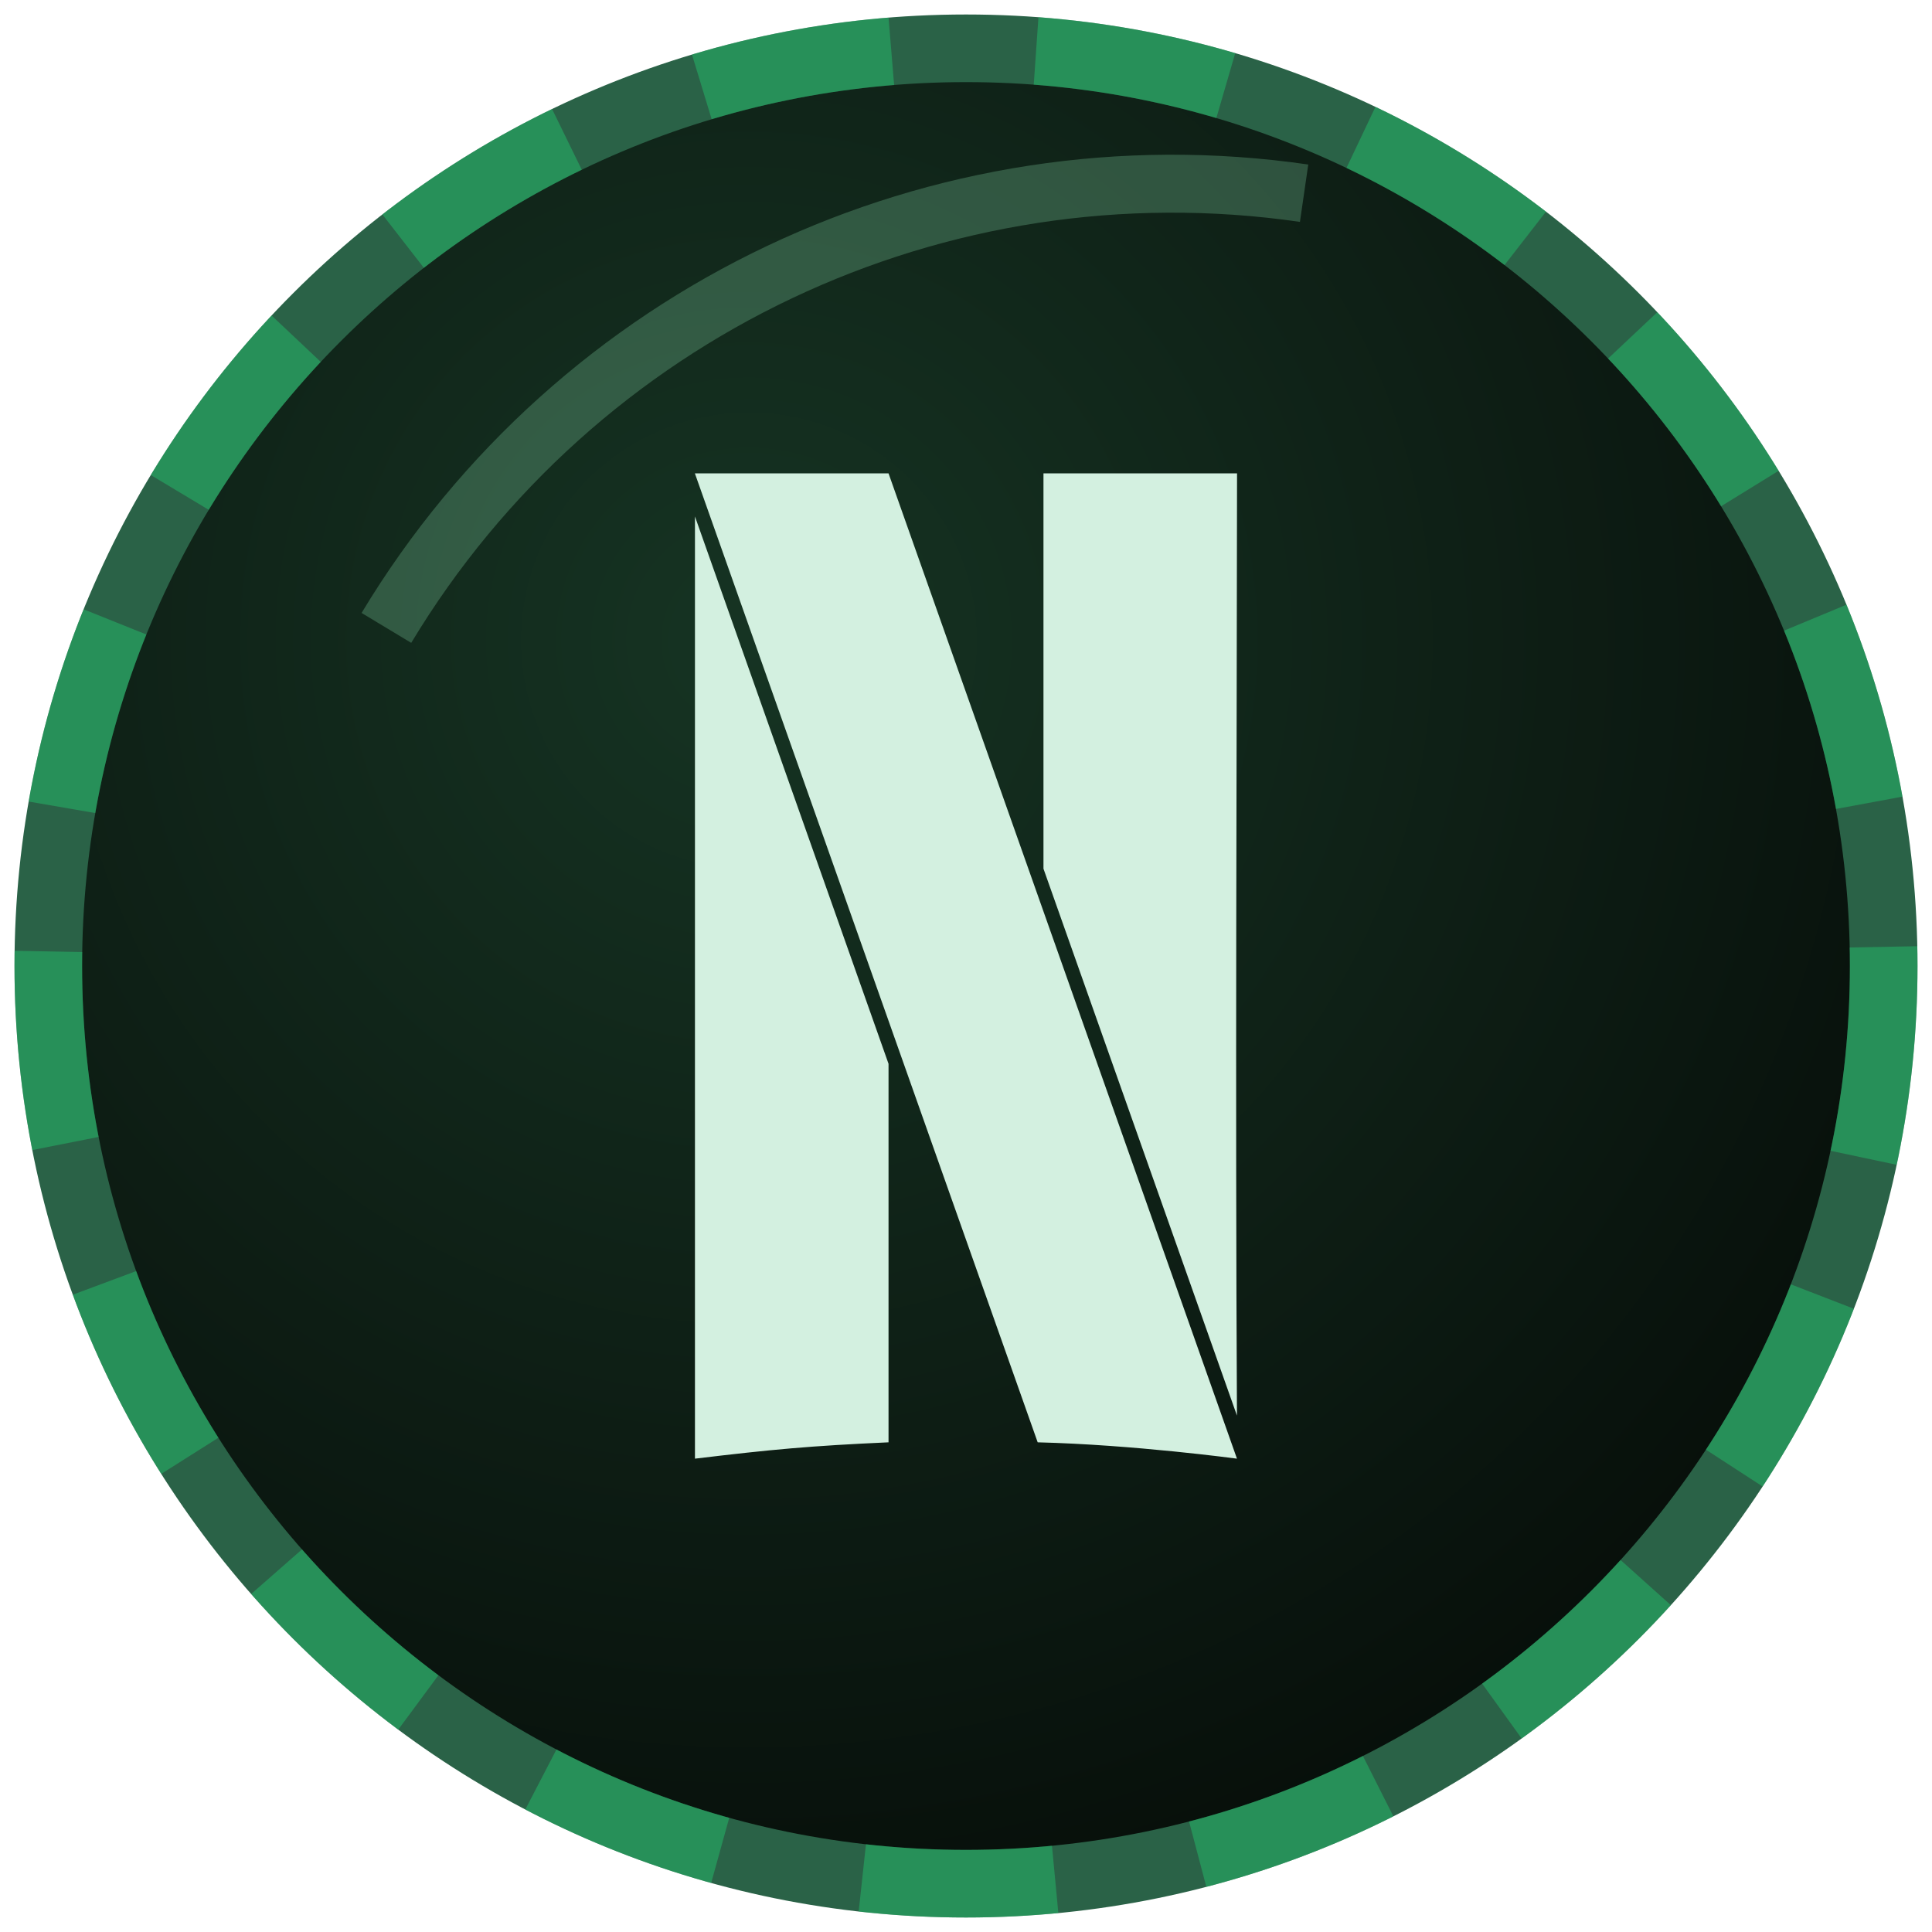
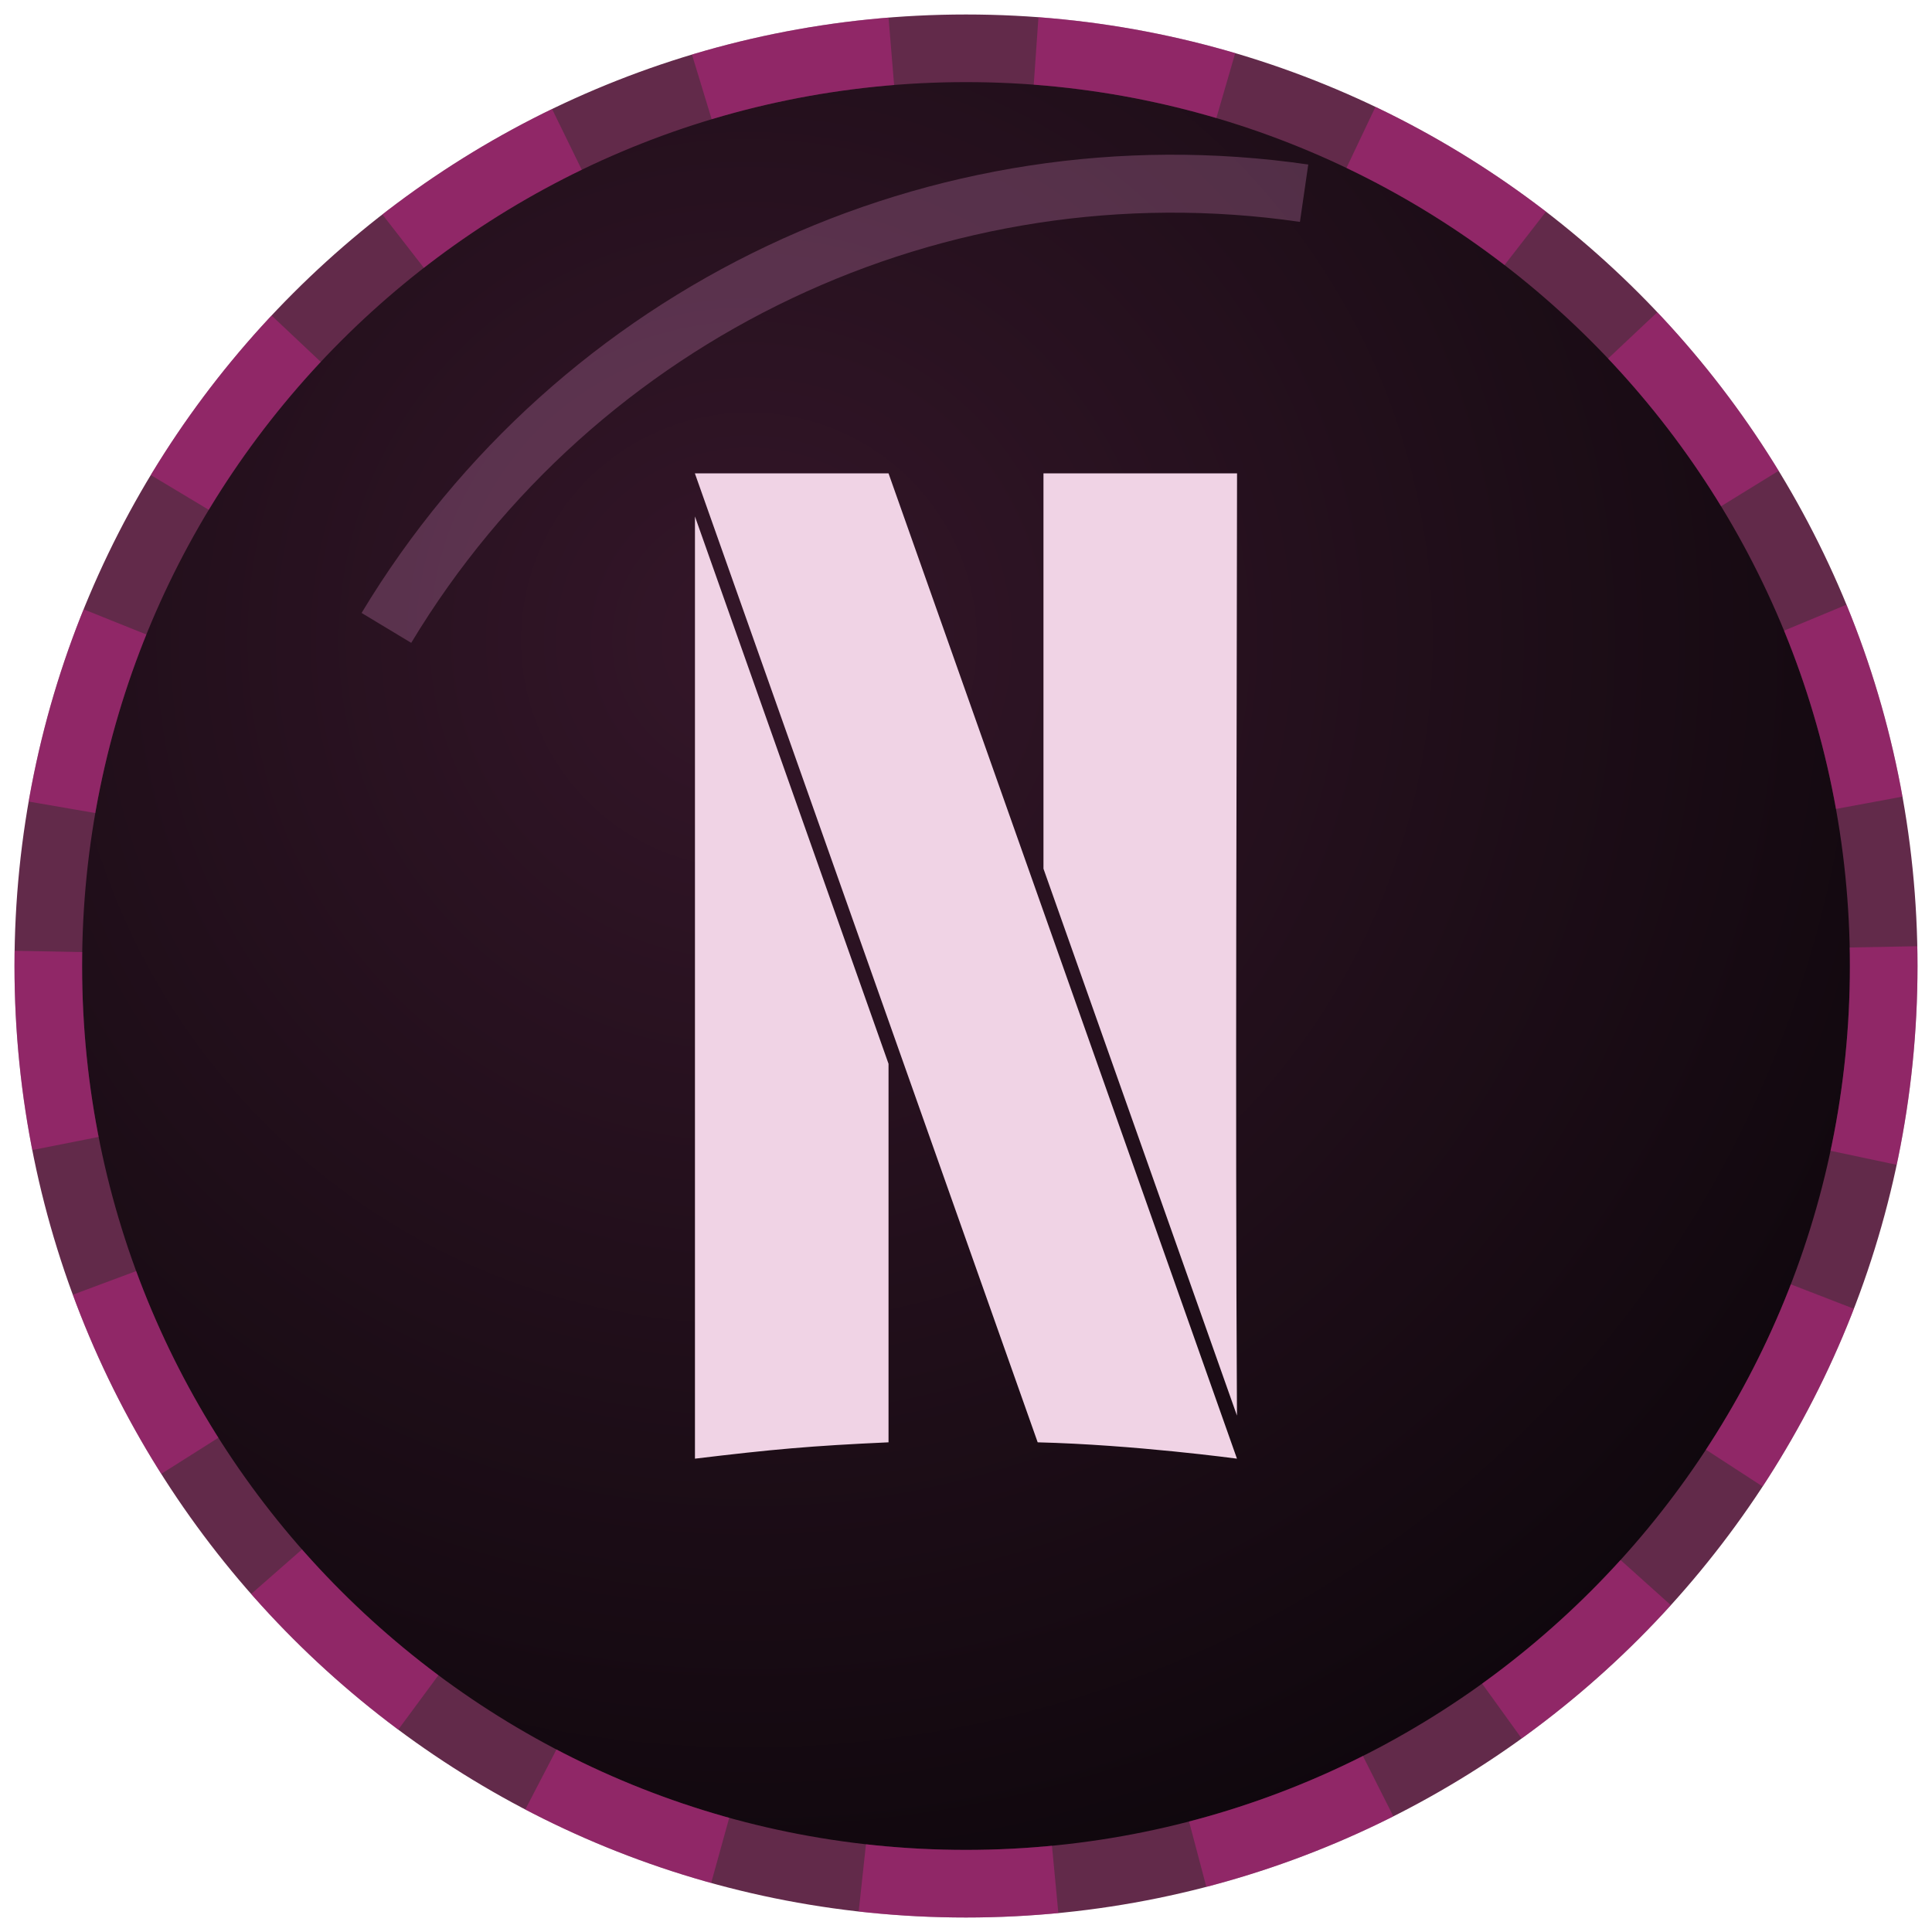
<svg xmlns="http://www.w3.org/2000/svg" viewBox="0 0 40 40" role="img" aria-label="NFLX">
  <defs>
    <radialGradient id="g" cx="38%" cy="32%" r="72%">
-       <stop offset="0%" stop-color="#163423" />
-       <stop offset="70%" stop-color="#0c1a12" />
-       <stop offset="100%" stop-color="#070f0a" />
+       <stop offset="0%" stop-color="#341629" />
+       <stop offset="70%" stop-color="#1a0c15" />
+       <stop offset="100%" stop-color="#0f070d" />
    </radialGradient>
  </defs>
-   <circle cx="20" cy="20" r="19" fill="url(#g)" stroke="#2a6247" stroke-width="1.4" />
-   <circle cx="20" cy="20" r="19" fill="none" stroke="#23c76f" stroke-width="1.4" stroke-dasharray="4 3" opacity="0.45" />
-   <path d="M8 13 A19 19 0 0 1 27 4" stroke="#86d8a8" stroke-width="1.2" fill="none" opacity="0.28" />
-   <g transform="translate(9.8 9.8) scale(0.85)" fill="#d3f0e0">
+   <circle cx="20" cy="20" r="19" fill="url(#g)" stroke="#622a4a" stroke-width="1.4" />
+   <circle cx="20" cy="20" r="19" fill="none" stroke="#c72389" stroke-width="1.4" stroke-dasharray="4 3" opacity="0.45" />
+   <path d="M8 13 A19 19 0 0 1 27 4" stroke="#d886bd" stroke-width="1.2" fill="none" opacity="0.28" />
+   <g transform="translate(9.8 9.8) scale(0.85)" fill="#f0d3e5">
    <path d="M5.398 0v.006c3.028 8.556 5.37 15.175 8.348 23.596 2.344.058 4.85.398 4.854.398-2.8-7.924-5.923-16.747-8.487-24zm8.489 0v9.63L18.6 22.951c-.043-7.86-.004-15.913.002-22.95zM5.398 1.05V24c1.873-.225 2.81-.312 4.715-.398v-9.22z" />
  </g>
</svg>
